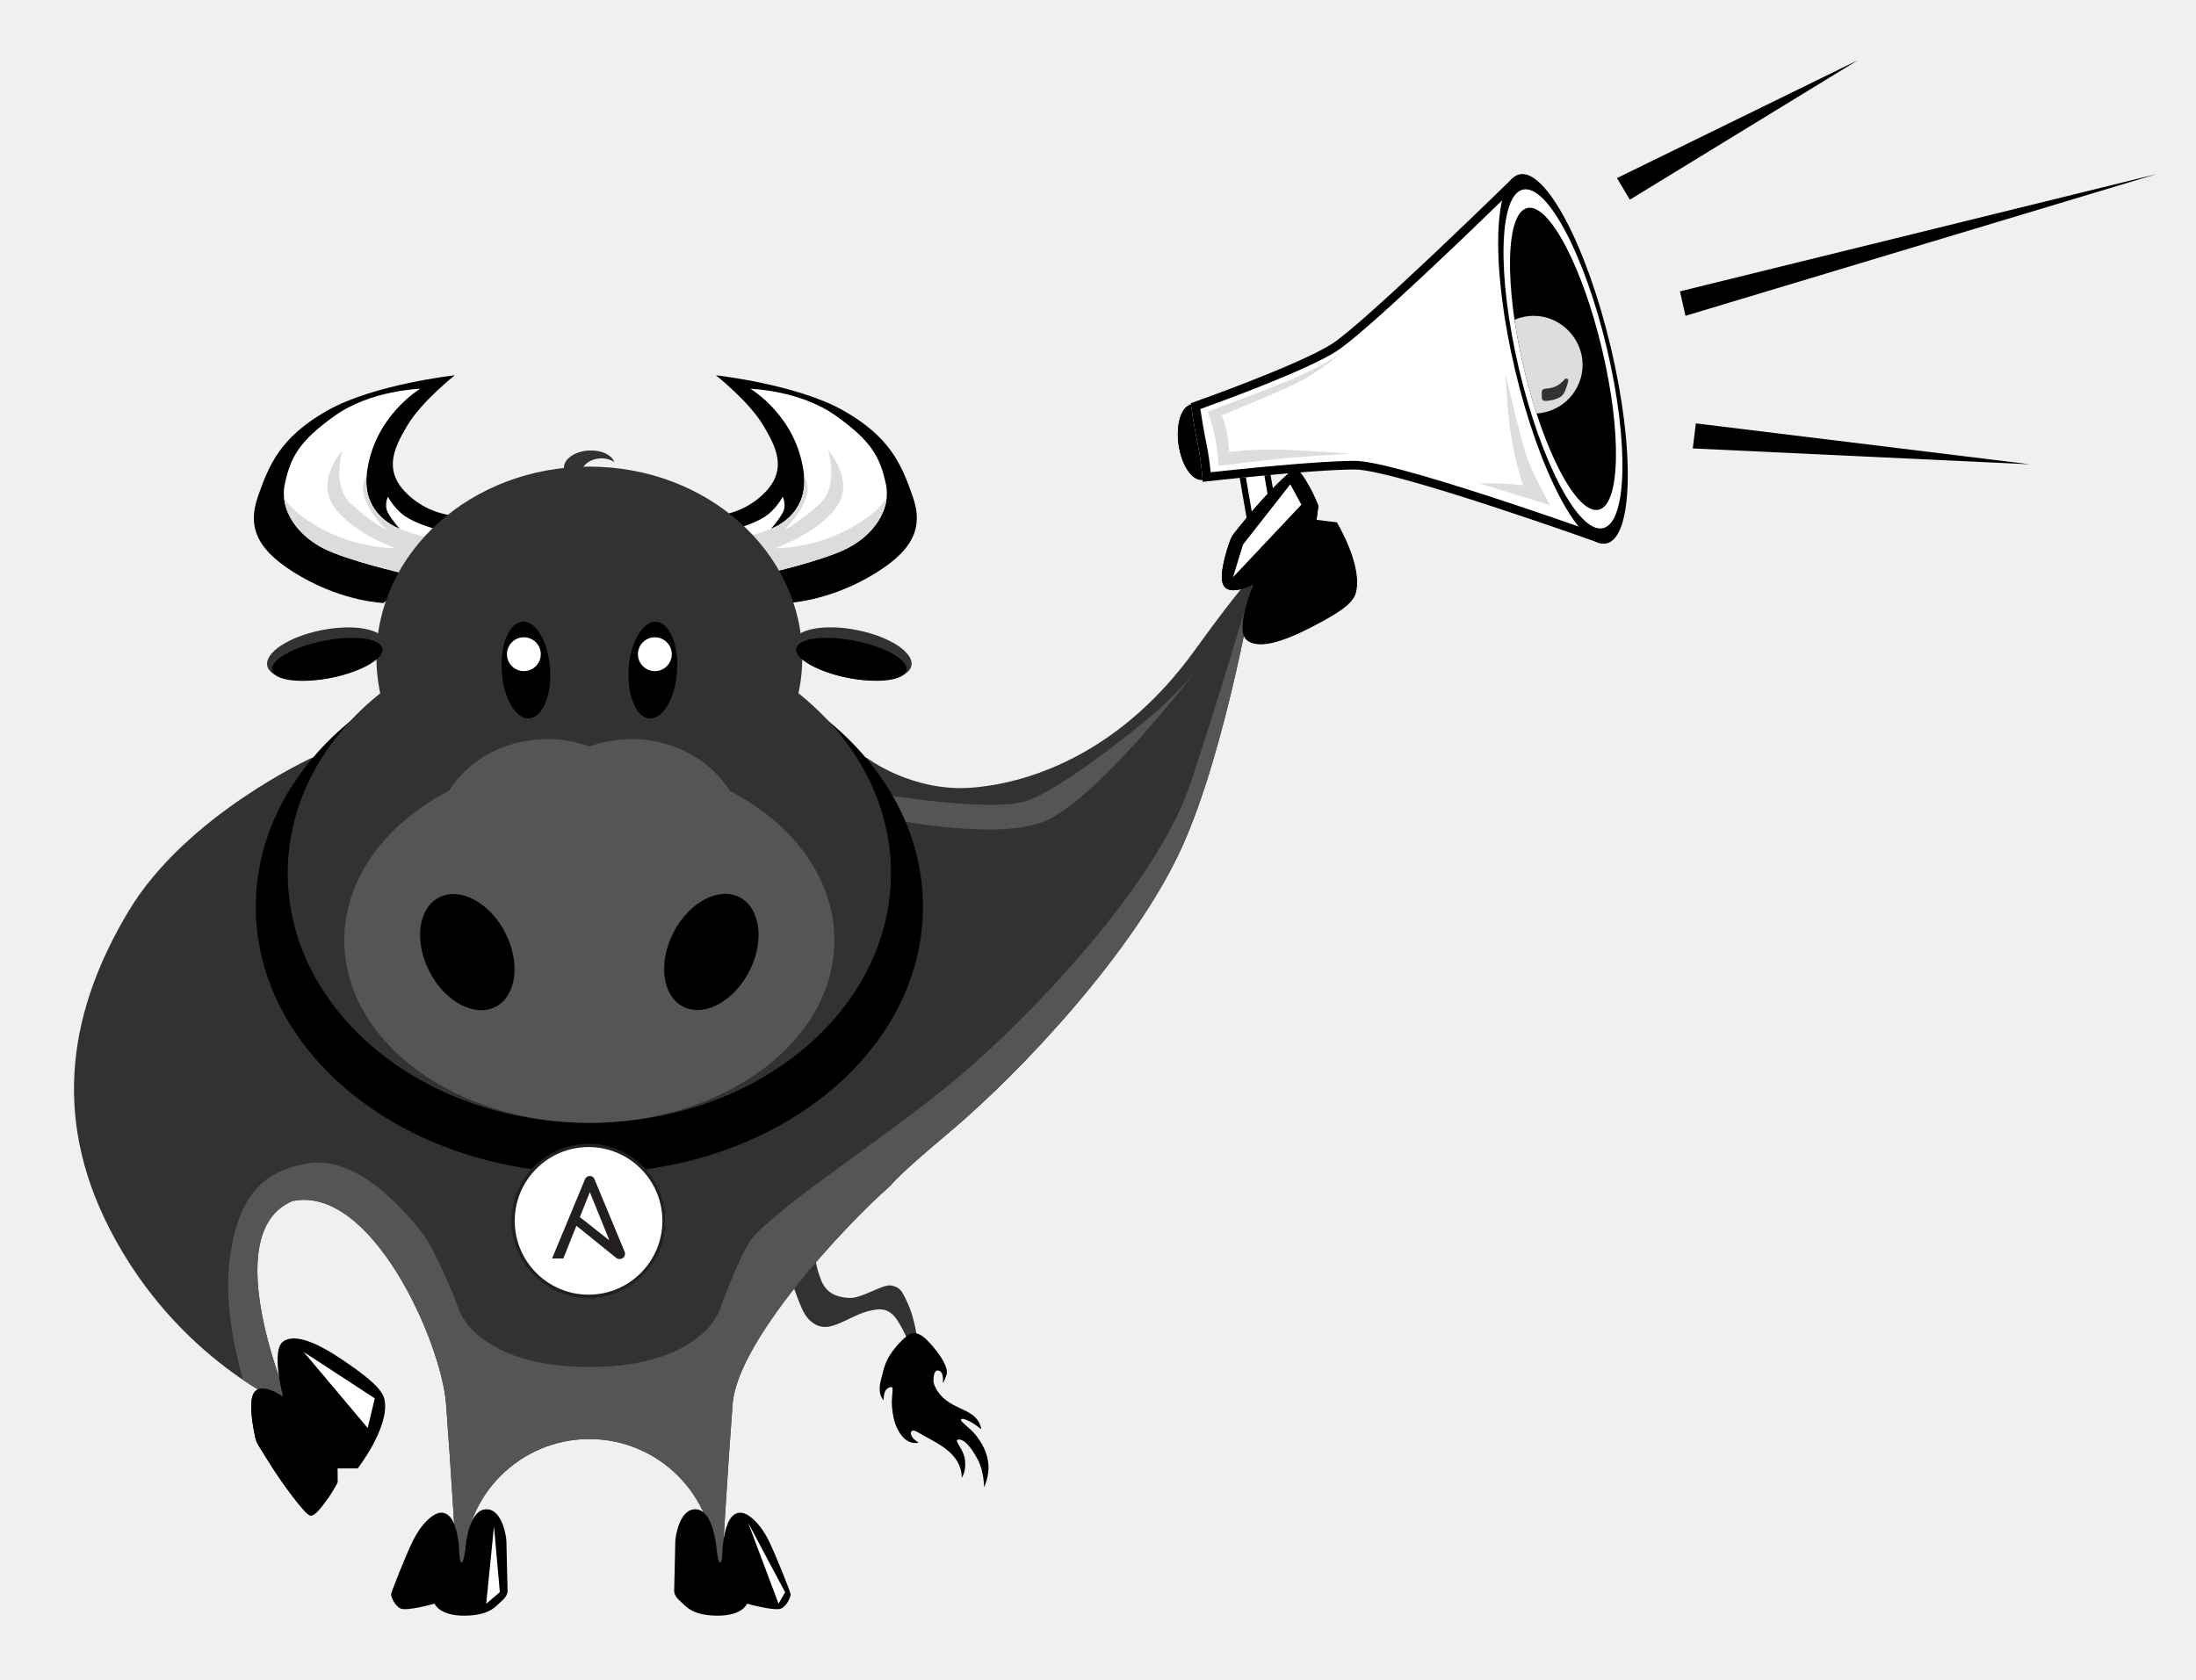
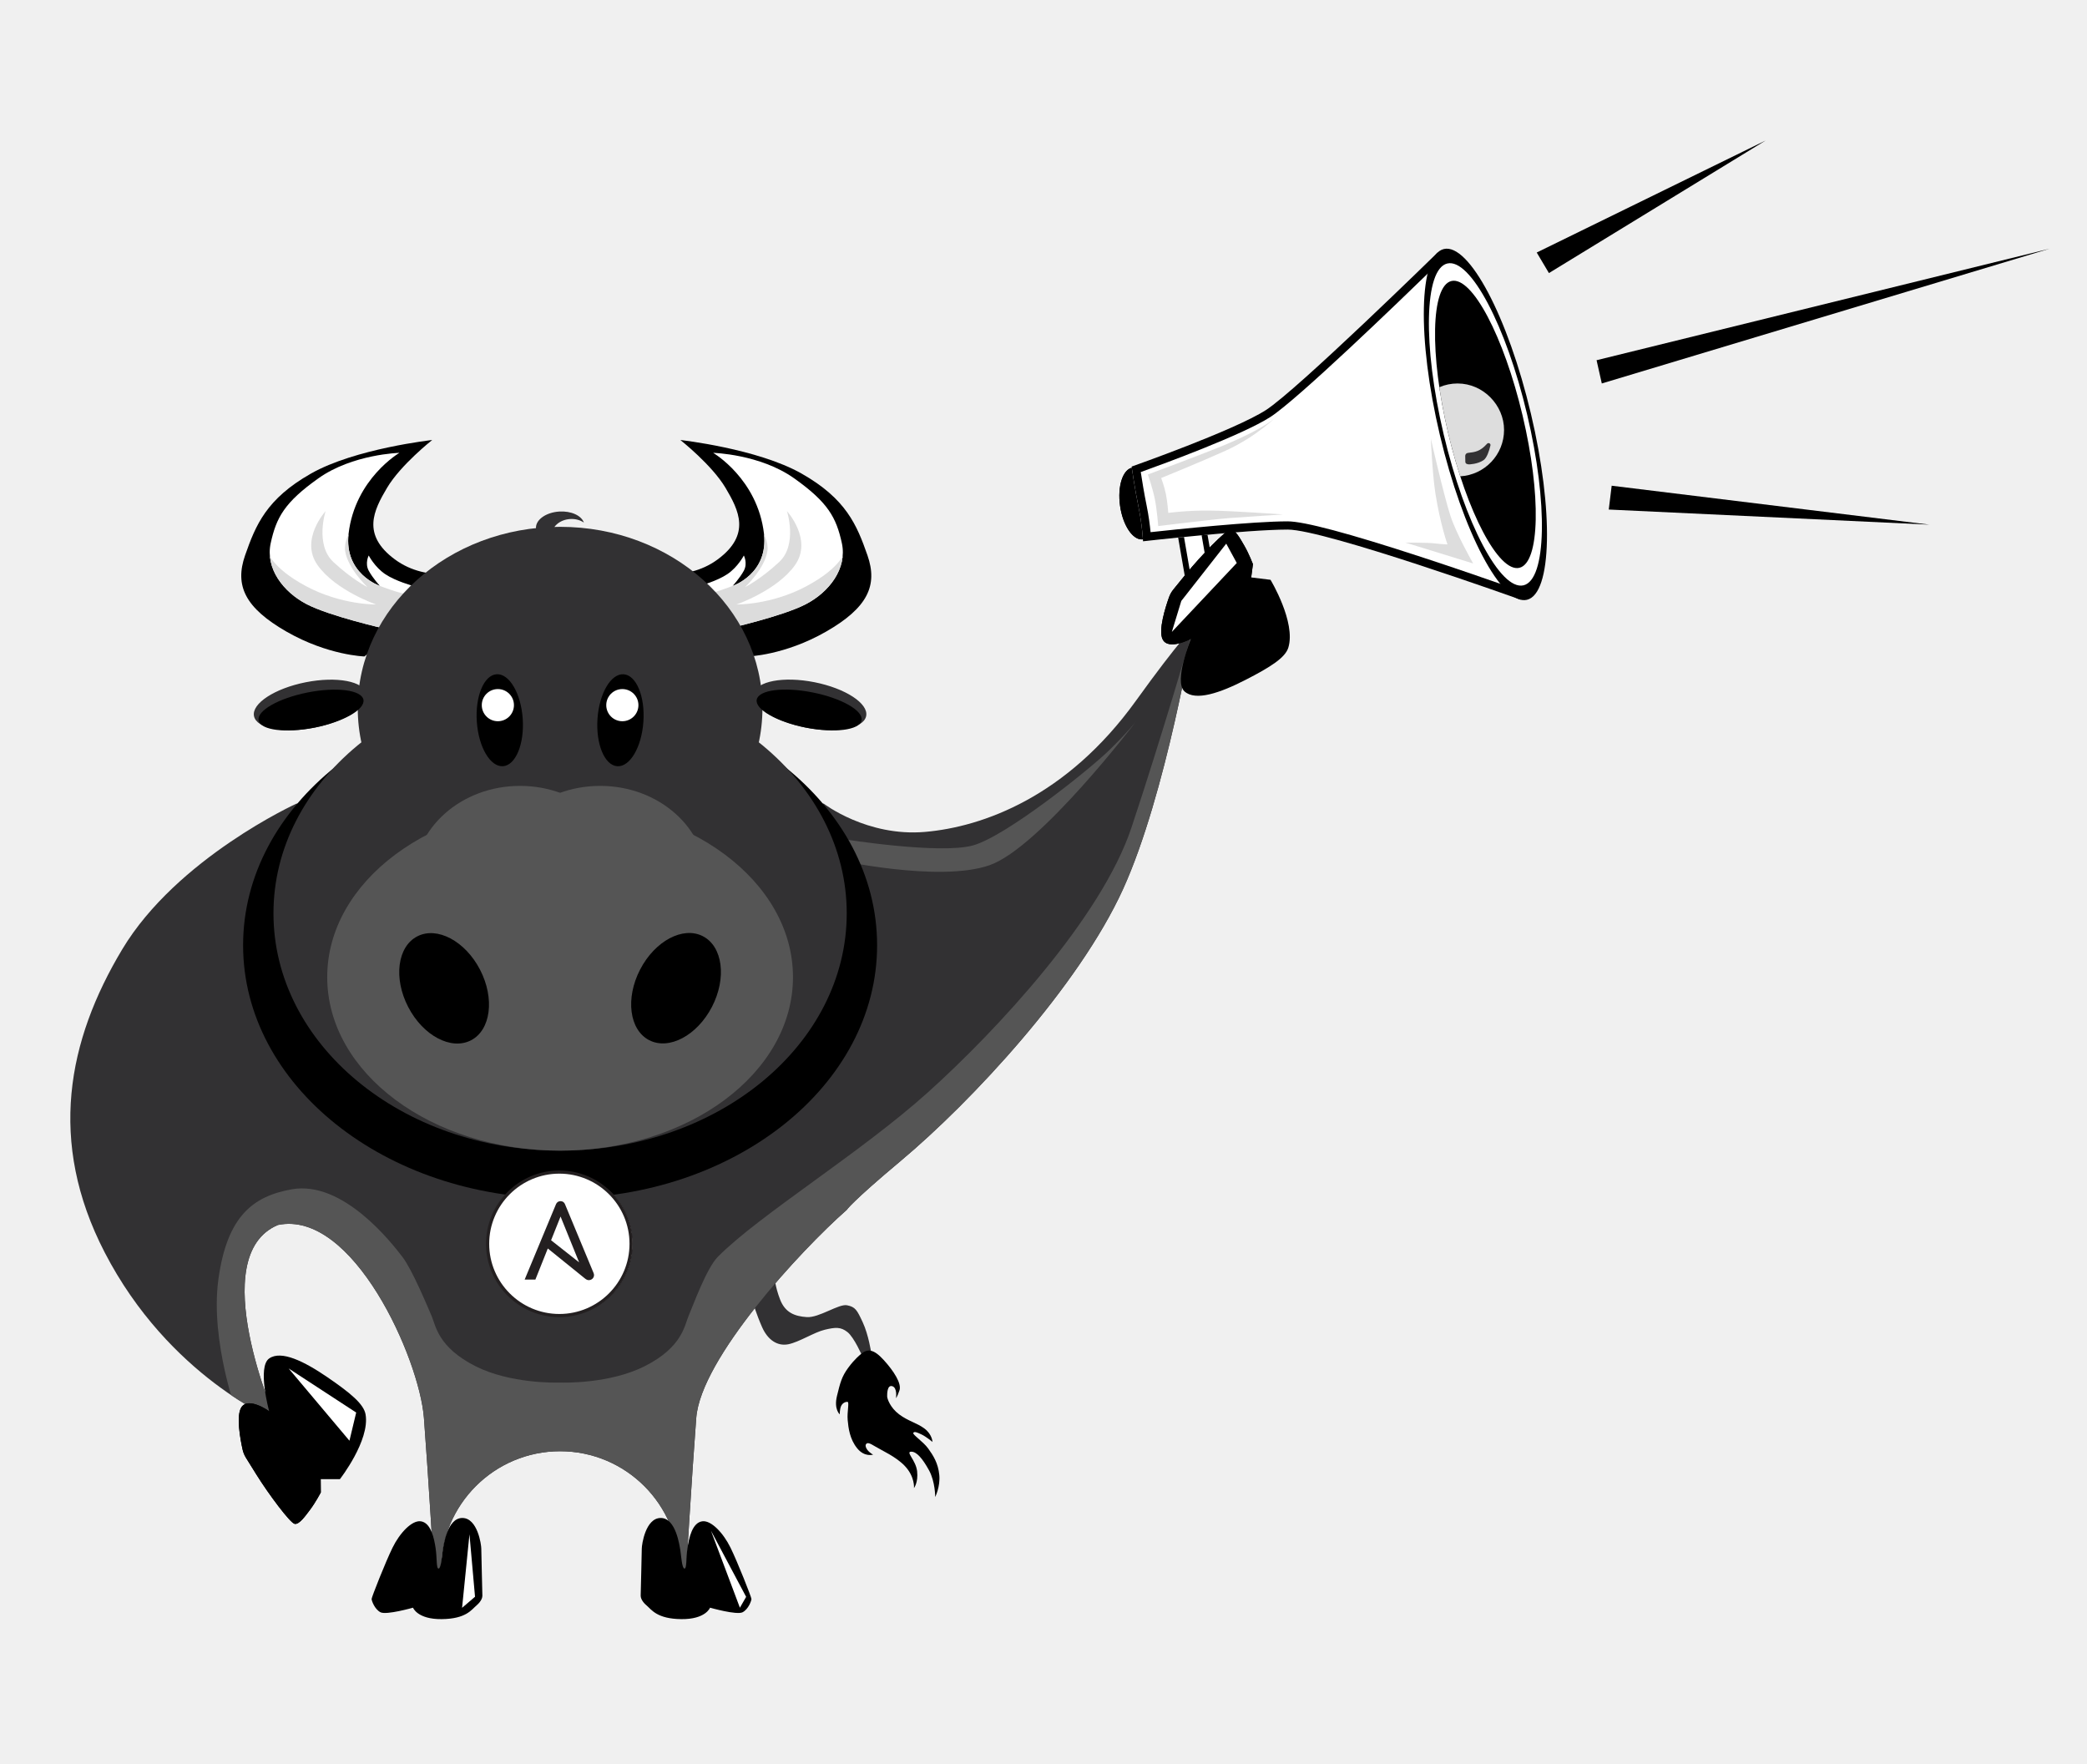
- <svg xmlns="http://www.w3.org/2000/svg" id="Layer_2" data-name="Layer 2" viewBox="0 0 1771.29 1355.19">
+ <svg xmlns="http://www.w3.org/2000/svg" id="bullhorn-subscribe" width="954" height="806" data-name="Layer 2" viewBox="0 0 1771.29 1355.19">
  <defs>
    <style>
      .cls-1 {
        clip-path: url(#clippath);
      }

      .cls-2 {
        fill: #fff;
      }

      .cls-3 {
        fill: #323133;
      }

      .cls-4 {
        fill: #ddd;
      }

      .cls-5 {
        fill: #dcdcdc;
      }

      .cls-6 {
        fill: #231f20;
      }

      .cls-7 {
        fill: #555;
      }

      .cls-8 {
        clip-path: url(#clippath-1);
      }

      .cls-9 {
        clip-path: url(#clippath-2);
      }
    </style>
    <clipPath id="clippath">
      <path class="cls-3" d="M699.12,611.38s36.78,28.26,85.95,24,120.39-29.89,178.89-111.13c37.88-52.6,49.08-62.6,49.08-62.6,0,0-23.25,141.89-59.95,222.43-37.6,82.51-128.4,180.09-188.64,230.53-41.8,35-45.82,41.58-45.82,41.58-39.48,34.75-123.83,126.14-127.7,176.47-3.87,50.32-8.85,134.94-8.85,134.94h-5.76c.1-1.82,.15-3.64,.15-5.49,0-55.84-45.27-101.11-101.11-101.11s-101.11,45.27-101.11,101.11c0,1.84,.05,3.67,.15,5.49h-5.76s-4.98-84.61-8.85-134.94c-3.87-50.32-60.16-176.81-123.88-163.69-62.71,26.31-1.66,165.9-1.66,165.9,0,0-90.77-36.83-145.44-142.68-48.51-93.92-31.52-179.73,14.93-257.15,46.45-77.42,147.87-123.66,147.87-123.66h446.34" />
    </clipPath>
    <clipPath id="clippath-1">
      <path class="cls-2" d="M350.58,426.58s-14.74-3.95-23.69-10c-8.95-6.05-13.95-15.79-13.95-15.79,0,0-3.42,6.58,0,12.9s9.48,12.9,9.48,12.9c0,0-30.52-10.22-26.58-44.22,5.41-46.66,43.16-68.7,43.16-68.7,0,0-39.74,1.05-68.7,21.58s-35.8,33.43-40.53,55.01,10.79,41.59,30.53,51.85,66.33,20.79,66.33,20.79l23.95-36.32Z" />
    </clipPath>
    <clipPath id="clippath-2">
      <path class="cls-2" d="M593.68,426.58s14.74-3.95,23.69-10c8.95-6.05,13.95-15.79,13.95-15.79,0,0,3.42,6.58,0,12.9s-9.48,12.9-9.48,12.9c0,0,30.52-10.22,26.58-44.22-5.41-46.66-43.16-68.7-43.16-68.7,0,0,39.74,1.05,68.7,21.58s35.8,33.43,40.53,55.01-10.79,41.59-30.53,51.85-66.33,20.79-66.33,20.79l-23.95-36.32Z" />
    </clipPath>
  </defs>
  <path class="cls-3" d="M739.41,1077.26s-2.25-15.07-7.15-25.62c-4.9-10.55-6.28-13.11-13.34-14.52-7.06-1.41-23.73,10.76-34.2,10.04s-18.34-3.91-22.63-14.91c-4.28-11-4.75-19.19-4.75-19.19l-18.61,20.79s3.21,10.83,8.05,21.78c4.84,10.95,13.04,16.4,22.27,14.58,9.23-1.82,21.99-10.21,31-12.34,9-2.13,13.47-2.51,19.2,1.99,5.74,4.5,12.75,20.75,12.75,20.75l7.41-3.35Z" />
  <g>
    <path class="cls-3" d="M699.12,611.38s36.78,28.26,85.95,24,120.39-29.89,178.89-111.13c37.88-52.6,49.08-62.6,49.08-62.6,0,0-23.25,141.89-59.95,222.43-37.6,82.51-128.4,180.09-188.64,230.53-41.8,35-45.82,41.58-45.82,41.58-39.48,34.75-123.83,126.14-127.7,176.47-3.87,50.32-8.85,134.94-8.85,134.94h-5.76c.1-1.82,.15-3.64,.15-5.49,0-55.84-45.27-101.11-101.11-101.11s-101.11,45.27-101.11,101.11c0,1.84,.05,3.67,.15,5.49h-5.76s-4.98-84.61-8.85-134.94c-3.87-50.32-60.16-176.81-123.88-163.69-62.71,26.31-1.66,165.9-1.66,165.9,0,0-90.77-36.83-145.44-142.68-48.51-93.92-31.52-179.73,14.93-257.15,46.45-77.42,147.87-123.66,147.87-123.66h446.34" />
    <g class="cls-1">
      <path class="cls-7" d="M765.36,1014.92c7.37,53.3-16.82,117.58-16.82,117.58l-4.02,186.28H206.22l-4.02-186.28s-24.19-64.28-16.82-117.58c7.37-53.3,29.26-70.38,62.31-76.23,43.83-7.75,85.32,46.33,93.76,57.26s21.35,42.21,24.83,50.15c3.48,7.95,5.15,26.49,37.24,42.71,29.67,15,68.66,14.01,71.74,13.91h0s.04,0,.1,0c.06,0,.1,0,.1,0h0c3.08,.11,42.07,1.09,71.74-13.9,32.09-16.22,33.77-34.76,37.24-42.71,3.48-7.95,15.1-40.36,24.83-50.15,35.59-35.84,120.79-87.82,178.56-139.81s146.89-147.66,172.49-224.48,52.71-170,52.71-170l-4.05,284.59-243.63,268.67Z" />
    </g>
  </g>
  <g>
    <rect class="cls-2" x="1002.78" y="374.23" width="24.98" height="53.79" transform="translate(-53.46 178.65) rotate(-9.8)" />
    <path d="M1018.92,378.27l7.45,43.15-14.76,2.55-7.45-43.15,14.76-2.55m4.08-5.78l-24.61,4.25,9.16,53.01,24.61-4.25-9.16-53.01h0Z" />
  </g>
  <g>
    <ellipse cx="965.64" cy="356.65" rx="15.15" ry="30.74" transform="translate(-40.88 140.83) rotate(-8.17)" />
    <path d="M962.36,331.14c4.12,0,11.19,9.16,13.33,24.07,2.23,15.55-2.29,26.33-6.39,26.92-.12,.02-.25,.03-.37,.03-4.12,0-11.19-9.16-13.33-24.07-1.04-7.28-.64-14.53,1.11-19.89,1.32-4.06,3.35-6.76,5.28-7.04,.12-.02,.25-.03,.37-.03m0-5c-.36,0-.72,.03-1.08,.08-8.28,1.19-13.04,15.78-10.63,32.58,2.31,16.07,10.34,28.35,18.28,28.35,.36,0,.72-.03,1.08-.08,8.28-1.19,13.04-15.78,10.63-32.58-2.31-16.07-10.34-28.35-18.28-28.35h0Z" />
  </g>
  <g>
    <path class="cls-2" d="M1220.11,143.66s-119.01,116.56-145.75,133.73c-26.95,17.31-113.94,47.93-113.94,47.93,0,0,2.71,18.99,5.88,34.36s3.81,29.06,3.81,29.06c0,0,87.58-9.94,122.8-9.94,31.65,0,197.74,59.51,197.74,59.51l-70.53-294.66Z" />
    <path d="M1216.17,157.28l64.66,270.14c-15.69-5.52-44.59-15.56-75.02-25.51-61.06-19.97-99.05-30.1-112.92-30.1-29.67,0-94.55,6.8-116.37,9.18-.54-5.63-1.55-13.87-3.37-22.72-2.05-9.94-3.92-21.55-4.96-28.29,19.72-7.08,86.28-31.5,109.95-46.7,23.01-14.78,109.72-98.48,138.03-126m3.94-13.62s-119.01,116.56-145.75,133.73c-26.95,17.31-113.94,47.93-113.94,47.93,0,0,2.71,18.99,5.88,34.36,3.17,15.37,3.81,29.06,3.81,29.06,0,0,87.58-9.94,122.8-9.94,31.65,0,197.74,59.51,197.74,59.51l-70.53-294.66h0Z" />
  </g>
  <circle class="cls-2" cx="475.21" cy="984.96" r="61.39" />
  <path class="cls-7" d="M715.35,641.45s82.21,13.2,110.41,5.4,98.4-64.2,114.6-79.8,24-25.61,24-25.61c0,0-81.61,107.2-124.5,122.2s-131.09-4.8-131.09-4.8l6.59-17.4Z" />
  <g>
    <path d="M309.32,486.47s-30.9-.86-66.1-21.03c-35.19-20.17-44.21-39.06-35.19-64.81,9.01-25.75,18.06-47.88,55.91-69.37,37.39-21.22,102.89-28.49,102.89-28.49,0,0-26.76,21.09-38.32,40.58-11.37,19.17-21.76,39.68,6.56,60.71,28.33,21.03,63.95,9.44,63.95,9.44l-89.7,72.96Z" />
    <g>
      <path class="cls-2" d="M350.58,426.58s-14.74-3.95-23.69-10c-8.95-6.05-13.95-15.79-13.95-15.79,0,0-3.42,6.58,0,12.9s9.48,12.9,9.48,12.9c0,0-30.52-10.22-26.58-44.22,5.41-46.66,43.16-68.7,43.16-68.7,0,0-39.74,1.05-68.7,21.58s-35.8,33.43-40.53,55.01,10.79,41.59,30.53,51.85,66.33,20.79,66.33,20.79l23.95-36.32Z" />
      <g class="cls-8">
        <path class="cls-5" d="M330.31,475.53l-80.01-32.11-30.27-38.16,6.84-8.42s2.9,13.95,32.9,30c30,16.06,59.48,15.53,59.48,15.53,0,0-34.48-11.84-49.74-33.43s6.84-45.8,6.84-45.8c0,0-9.21,28.43,6.58,43.16,15.79,14.74,28.95,21.32,28.95,21.32,0,0-16.84-15.79-18.95-30.79-2.11-15,17.37-33.69,17.37-33.69l-2.37,47.64,8.99,11.63,5.49,4.16s15.41,6.36,27.6,8.02c12.18,1.67-19.7,40.93-19.7,40.93Z" />
      </g>
    </g>
  </g>
  <g>
    <path d="M634.94,486.47s30.9-.86,66.1-21.03,44.21-39.06,35.19-64.81c-9.01-25.75-18.06-47.88-55.91-69.37-37.39-21.22-102.89-28.49-102.89-28.49,0,0,26.76,21.09,38.32,40.58,11.37,19.17,21.76,39.68-6.56,60.71-28.33,21.03-63.95,9.44-63.95,9.44l89.7,72.96Z" />
    <g>
      <path class="cls-2" d="M593.68,426.58s14.74-3.95,23.69-10c8.95-6.05,13.95-15.79,13.95-15.79,0,0,3.42,6.58,0,12.9s-9.48,12.9-9.48,12.9c0,0,30.52-10.22,26.58-44.22-5.41-46.66-43.16-68.7-43.16-68.7,0,0,39.74,1.05,68.7,21.58s35.8,33.43,40.53,55.01-10.79,41.59-30.53,51.85-66.33,20.79-66.33,20.79l-23.95-36.32Z" />
      <g class="cls-9">
        <path class="cls-5" d="M613.95,475.53l80.01-32.11,30.27-38.16-6.84-8.42s-2.9,13.95-32.9,30c-30,16.06-59.48,15.53-59.48,15.53,0,0,34.48-11.84,49.74-33.43s-6.84-45.8-6.84-45.8c0,0,9.21,28.43-6.58,43.16-15.79,14.74-28.95,21.32-28.95,21.32,0,0,16.84-15.79,18.95-30.79,2.11-15-17.37-33.69-17.37-33.69l2.37,47.64-8.99,11.63-5.49,4.16s-15.41,6.36-27.6,8.02c-12.18,1.67,19.7,40.93,19.7,40.93Z" />
      </g>
    </g>
  </g>
  <g>
    <path d="M1010.82,471.48s-14.92,36.19-5.51,44.65c9.41,8.46,30.13,1.32,51.72-9.74,21.65-11.09,33.79-18.92,36.4-27.4,6.64-21.58-15.11-57.57-15.11-57.57l-16.4-2.02,1.48-11.27s-3.42-8.92-7.25-15.54-7.9-14.06-11.81-13.78c-3.91,.29-25.2,22.24-37.98,37.95l-10.44,12.83c-1.62,1.99-2.88,4.22-3.74,6.63-2.96,8.3-9.3,28.06-5.41,35.74,4.98,9.83,24.07-.49,24.07-.49Z" />
    <polygon class="cls-2" points="994.57 465.65 1049.68 407.16 1040.74 390.73 1002.6 439.36 994.57 465.65" />
  </g>
  <g>
    <path d="M228.43,1127.04s-10.24-37.55,0-44.76,29.67,2.37,49.49,15.93c19.86,13.59,30.81,22.8,32.34,31.49,3.89,22.12-21.77,55-21.77,55h-16.31l.09,11.31s-4.43,8.39-8.98,14.46c-4.55,6.07-9.44,12.92-13.23,12.16-3.79-.76-22-25.04-32.62-42.11l-8.68-13.95c-1.34-2.16-2.31-4.52-2.86-7-1.9-8.55-5.72-28.84-.98-35.95,6.07-9.1,23.52,3.41,23.52,3.41Z" />
    <polygon class="cls-2" points="302.3 1128.16 296.58 1152.07 244.97 1090.75 302.3 1128.16" />
  </g>
  <g>
    <ellipse cx="475.37" cy="731.57" rx="269.05" ry="214.8" />
    <ellipse class="cls-3" cx="475.37" cy="530.27" rx="171.74" ry="153.81" />
    <ellipse class="cls-3" cx="475.37" cy="704.48" rx="243.27" ry="201.4" />
    <g>
      <ellipse class="cls-7" cx="475.37" cy="758.63" rx="197.65" ry="147.25" />
      <g>
        <ellipse class="cls-7" cx="509.38" cy="676.26" rx="90.11" ry="79.94" />
        <ellipse class="cls-7" cx="441.37" cy="676.26" rx="90.11" ry="79.94" />
      </g>
    </g>
    <g>
      <ellipse cx="573.77" cy="768.09" rx="49.65" ry="34.35" transform="translate(-372.04 924.94) rotate(-62.66)" />
      <ellipse cx="376.97" cy="768.09" rx="34.35" ry="49.65" transform="translate(-310.69 258.98) rotate(-27.34)" />
    </g>
    <path class="cls-3" d="M468.36,383.78c-.45-7.13,6.49-13.37,15.5-13.94,4.47-.28,8.6,.89,11.69,3-2.1-5.93-10.78-9.99-20.9-9.35-11.36,.72-20.2,7.08-19.75,14.21,.37,5.82,6.81,10.35,15.34,11.43-1.08-1.59-1.76-3.4-1.88-5.35Z" />
    <g>
      <g>
        <ellipse class="cls-3" cx="687.46" cy="527.6" rx="19.61" ry="48.63" transform="translate(36.16 1099.23) rotate(-78.78)" />
        <ellipse cx="686.76" cy="531.95" rx="15.2" ry="45.35" transform="translate(31.33 1102.05) rotate(-78.78)" />
      </g>
      <g>
        <ellipse class="cls-3" cx="263.29" cy="527.6" rx="48.63" ry="19.61" transform="translate(-97.65 61.33) rotate(-11.22)" />
        <ellipse cx="263.99" cy="531.95" rx="45.35" ry="15.2" transform="translate(-98.48 61.55) rotate(-11.22)" />
      </g>
    </g>
    <g>
      <g>
        <ellipse cx="526.58" cy="540.6" rx="39.11" ry="19.52" transform="translate(-49.43 1028.2) rotate(-86)" />
        <circle class="cls-2" cx="528.2" cy="527.8" r="13.65" />
      </g>
      <g>
        <ellipse cx="424.16" cy="540.6" rx="19.52" ry="39.11" transform="translate(-36.67 30.9) rotate(-4)" />
        <circle class="cls-2" cx="422.55" cy="527.8" r="13.65" />
      </g>
    </g>
  </g>
  <path d="M596.16,1220.45c7.36-.92,17.62,9.68,23.87,22.43,6,12.24,17.74,41.98,17.74,43.49s-2.55,8.69-7.51,11.28c-4.96,2.59-27.62-3.87-27.62-3.87,0,0-3.67,9.92-24.37,9.71-20.7-.22-25.23-7.98-29.55-11.65-4.31-3.67-4.96-6.9-4.96-8.2s.93-36.51,.93-39.96,3.17-26.04,16.11-26.04,15.96,23.72,16.61,27.39,1.29,15.32,3.45,15.53,1.29-8.63,2.59-17.26,4.03-21.78,12.72-22.86Z" />
  <path d="M357.01,1220.45c-7.36-.92-17.62,9.68-23.87,22.43-6,12.24-17.74,41.98-17.74,43.49s2.55,8.69,7.51,11.28c4.96,2.59,27.62-3.87,27.62-3.87,0,0,3.67,9.92,24.37,9.71,20.7-.22,25.23-7.98,29.55-11.65,4.31-3.67,4.96-6.9,4.96-8.2s-.93-36.51-.93-39.96-3.17-26.04-16.11-26.04-15.96,23.72-16.61,27.39-1.29,15.32-3.45,15.53-1.29-8.63-2.59-17.26c-1.29-8.63-4.03-21.78-12.72-22.86Z" />
  <polygon class="cls-2" points="398.45 1231.51 403.16 1284.49 392.18 1293.89 398.45 1231.51" />
  <polygon class="cls-2" points="633.26 1284.57 627.97 1293.8 603.43 1228.5 633.26 1284.57" />
  <path d="M730.4,1078.79c5.98-5.39,11.42-4.27,19.76,4.92,8.34,9.18,15.25,19.83,13.24,25.63-2.01,5.8-2.95,6.59-2.95,6.59,0,0,1.34-8.76-3.13-10.12s-4.39,6.76-4.37,8.64,2.49,9.49,10.2,15.27c7.7,5.78,14.88,7.11,21.47,12.03,6.58,4.93,6.81,11.33,6.81,11.33,0,0-5.46-4.53-9.42-6.38s-5.93-2.69-6.88-1.3,8.36,7.36,12.63,13.25c4.27,5.89,8.45,12.46,9.44,22.42,.98,9.97-3.48,18.79-3.48,18.79,0,0,.11-12.98-5.26-22.72-5.37-9.75-10.5-15.98-15.23-15.76-4.73,.22,4.08,7.19,5.15,16.59,1.08,9.49-2.66,14.3-2.66,14.3,0,0,.94-9.65-7.89-18.89-7.44-7.79-19.43-13.03-24.81-16.32-5.38-3.3-6.86-3.54-7.99-2.07s.51,4.7,2.81,6.65,3.23,2.23,3.23,2.23c0,0-7.25,2.4-13.56-5.36-6.31-7.76-7.47-17.25-8.07-24.03-.6-6.79,1.51-15.11-.07-15.35-1.58-.24-4.38,.82-5.57,3.67s-1.07,6.89-1.07,6.89c0,0-5.13-4.25-2.36-15.63s4.03-16.38,9.56-23.92c5.53-7.54,10.48-11.34,10.48-11.34Z" />
  <path d="M272.18,1184.69l.09,11.31s-4.43,8.39-8.98,14.46c-4.55,6.07-9.44,12.92-13.23,12.16-3.79-.76-22-25.04-32.62-42.11l-8.68-13.95c-1.34-2.16-2.31-4.52-2.86-7-1.9-8.55-5.72-28.84-.98-35.95,6.07-9.1,23.52,3.41,23.52,3.41l43.75,57.66Z" />
  <g>
    <path d="M1061.91,419.4l1.48-11.27s-3.42-8.92-7.25-15.54-7.9-14.06-11.81-13.78c-3.91,.29-25.2,22.24-37.98,37.95l-10.44,12.83c-1.62,1.99-2.88,4.22-3.74,6.63-2.96,8.3-9.3,28.06-5.41,35.74,4.98,9.83,24.07-.49,24.07-.49l51.09-52.08Z" />
    <polygon class="cls-2" points="994.57 465.65 1049.68 407.16 1040.74 390.73 1002.6 439.36 994.57 465.65" />
  </g>
  <circle class="cls-2" cx="475.21" cy="984.96" r="61.39" />
  <g>
    <path class="cls-6" d="M475.76,961.8l15.76,38.89-23.8-18.75,8.04-20.14h0Zm27.99,47.85l-24.24-58.33c-.69-1.68-2.08-2.57-3.75-2.57s-3.17,.89-3.86,2.57l-26.6,63.98h9.1l10.53-26.38,31.43,25.39c1.26,1.02,2.18,1.48,3.36,1.48,2.37,0,4.45-1.78,4.45-4.35,0-.42-.15-1.08-.41-1.8h0Z" />
    <path class="cls-6" d="M474.74,925.41c-32.83,0-59.55,26.71-59.55,59.55s26.71,59.55,59.55,59.55,59.55-26.71,59.55-59.55-26.71-59.55-59.55-59.55h0Zm0,121.78c-34.32,0-62.23-27.92-62.23-62.23s27.92-62.23,62.23-62.23,62.23,27.92,62.23,62.23-27.92,62.23-62.23,62.23h0Z" />
  </g>
  <ellipse cx="1260.7" cy="289.52" rx="39.68" ry="152.97" transform="translate(-32.79 298.26) rotate(-13.32)" />
  <ellipse class="cls-2" cx="1260.7" cy="289.52" rx="36.41" ry="140.34" transform="translate(-32.79 298.26) rotate(-13.32)" />
  <ellipse cx="1260.7" cy="289.52" rx="32.45" ry="125.07" transform="translate(-32.79 298.26) rotate(-13.32)" />
  <path class="cls-4" d="M1237.1,254.79c-5.5,0-10.74,1.13-15.5,3.17,1.82,12.39,4.33,25.52,7.52,39.04,3.05,12.88,6.51,25.17,10.23,36.59,20.73-1.17,37.18-18.34,37.18-39.36s-17.65-39.43-39.43-39.43Z" />
  <path class="cls-3" d="M1246.87,323.47c-2.1-.07-3.18-.73-3.21-2.38l-.09-4.8c-.02-1.3,.95-2.41,2.24-2.56,6.3-.73,10.38-1.21,16.31-7.78,1.15-1.28,3.25-.19,2.85,1.48-1.12,4.71-3.02,10.53-5.88,12.47-5.06,3.44-12.22,3.56-12.22,3.56Z" />
  <polygon points="1304.26 143.66 1314.62 161.1 1498.54 48.59 1304.26 143.66" />
  <polygon points="1355.05 235.06 1359.49 254.79 1739.66 140.39 1355.05 235.06" />
  <polygon points="1367.87 341.57 1365.4 361.79 1637.59 374.61 1367.87 341.57" />
  <path class="cls-4" d="M1214.37,301.58s10.97,48.04,16.67,65.59c5.03,15.46,19.27,40.39,19.27,40.39l-57.44-17.71s18.53-.08,24.83,.66,10.82,.91,10.82,.91c0,0-6.17-17.18-10.3-43.59-2.46-15.76-3.85-46.26-3.85-46.26Z" />
  <path class="cls-4" d="M1084.75,281.57s-6.53,9.42-48.09,26.57c-16.78,6.93-62.44,23.9-62.44,23.9,0,0,4.11,11.8,5.91,20.8s2.9,22.96,2.9,22.96c0,0,44.53-5.56,61.07-6.82s44.95-3,44.95-3c0,0-42.64-3.12-62.22-3.32s-35.29,1.98-35.29,1.98c0,0-.65-9.13-1.97-15.75-1.42-7.09-4.05-13.86-4.05-13.86,0,0,33.84-13.73,54.58-23.14,27.45-12.47,44.65-30.32,44.65-30.32Z" />
</svg>
